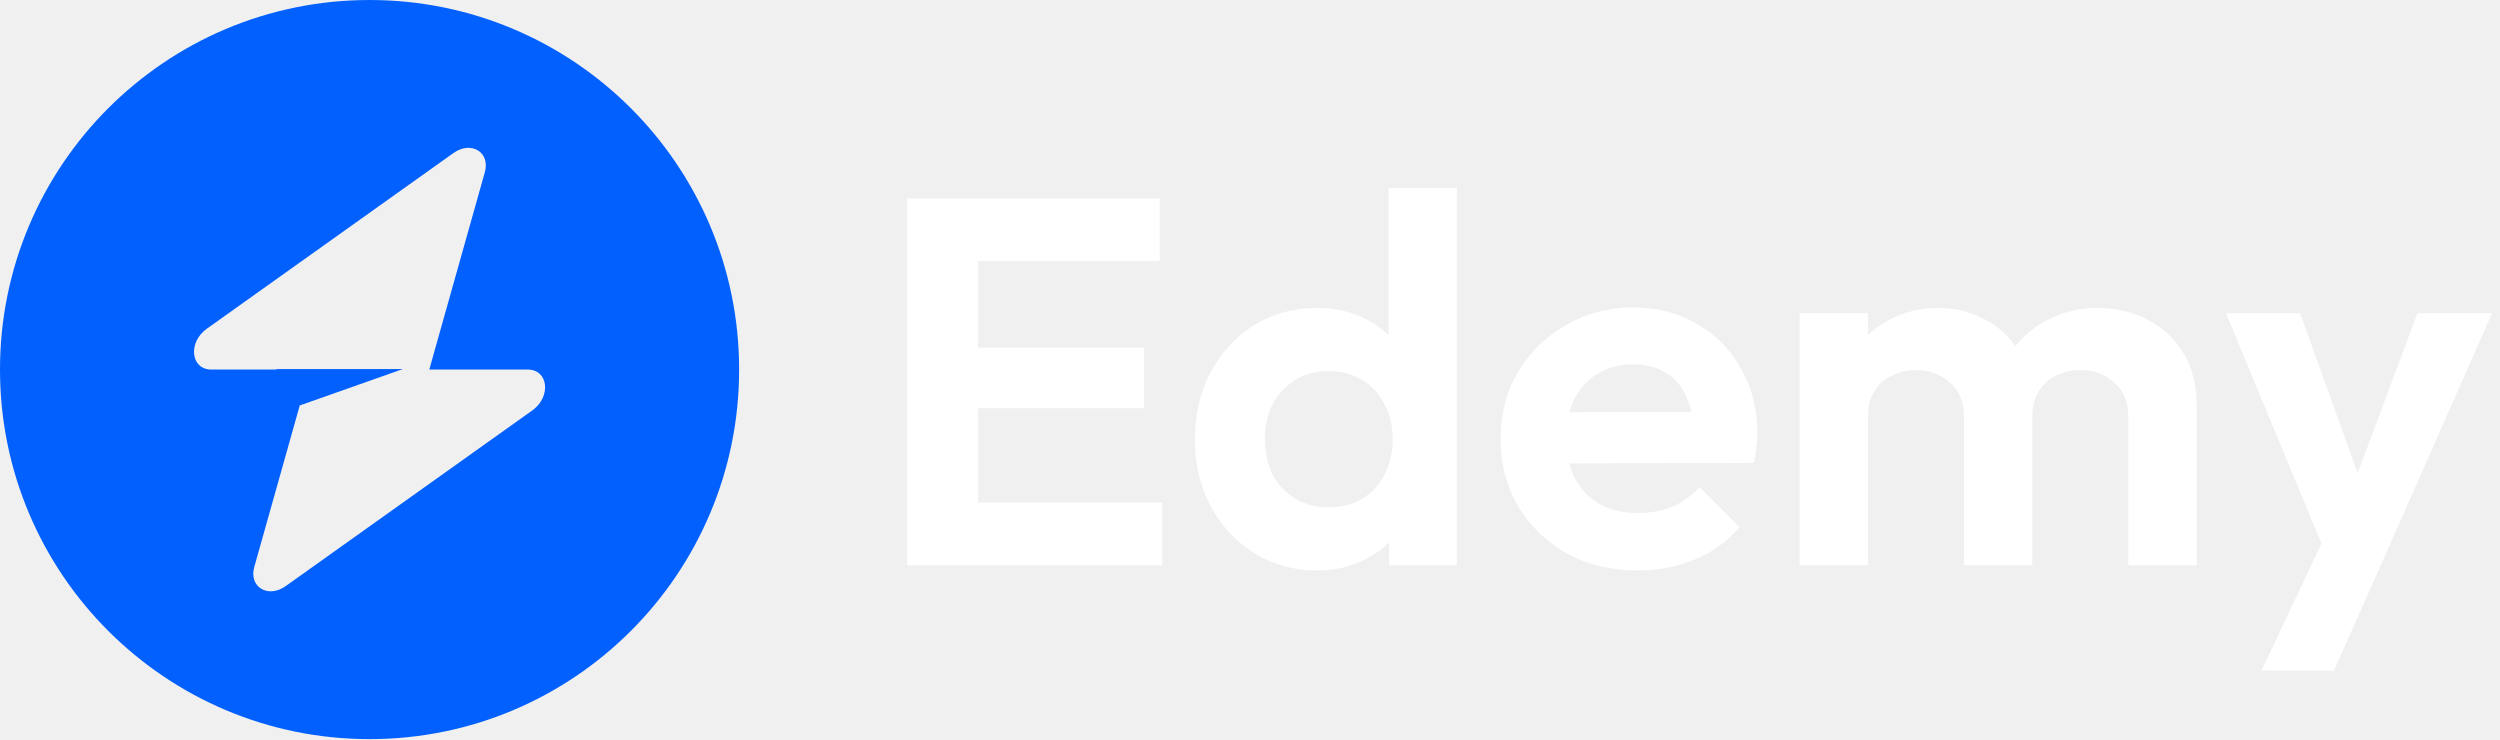
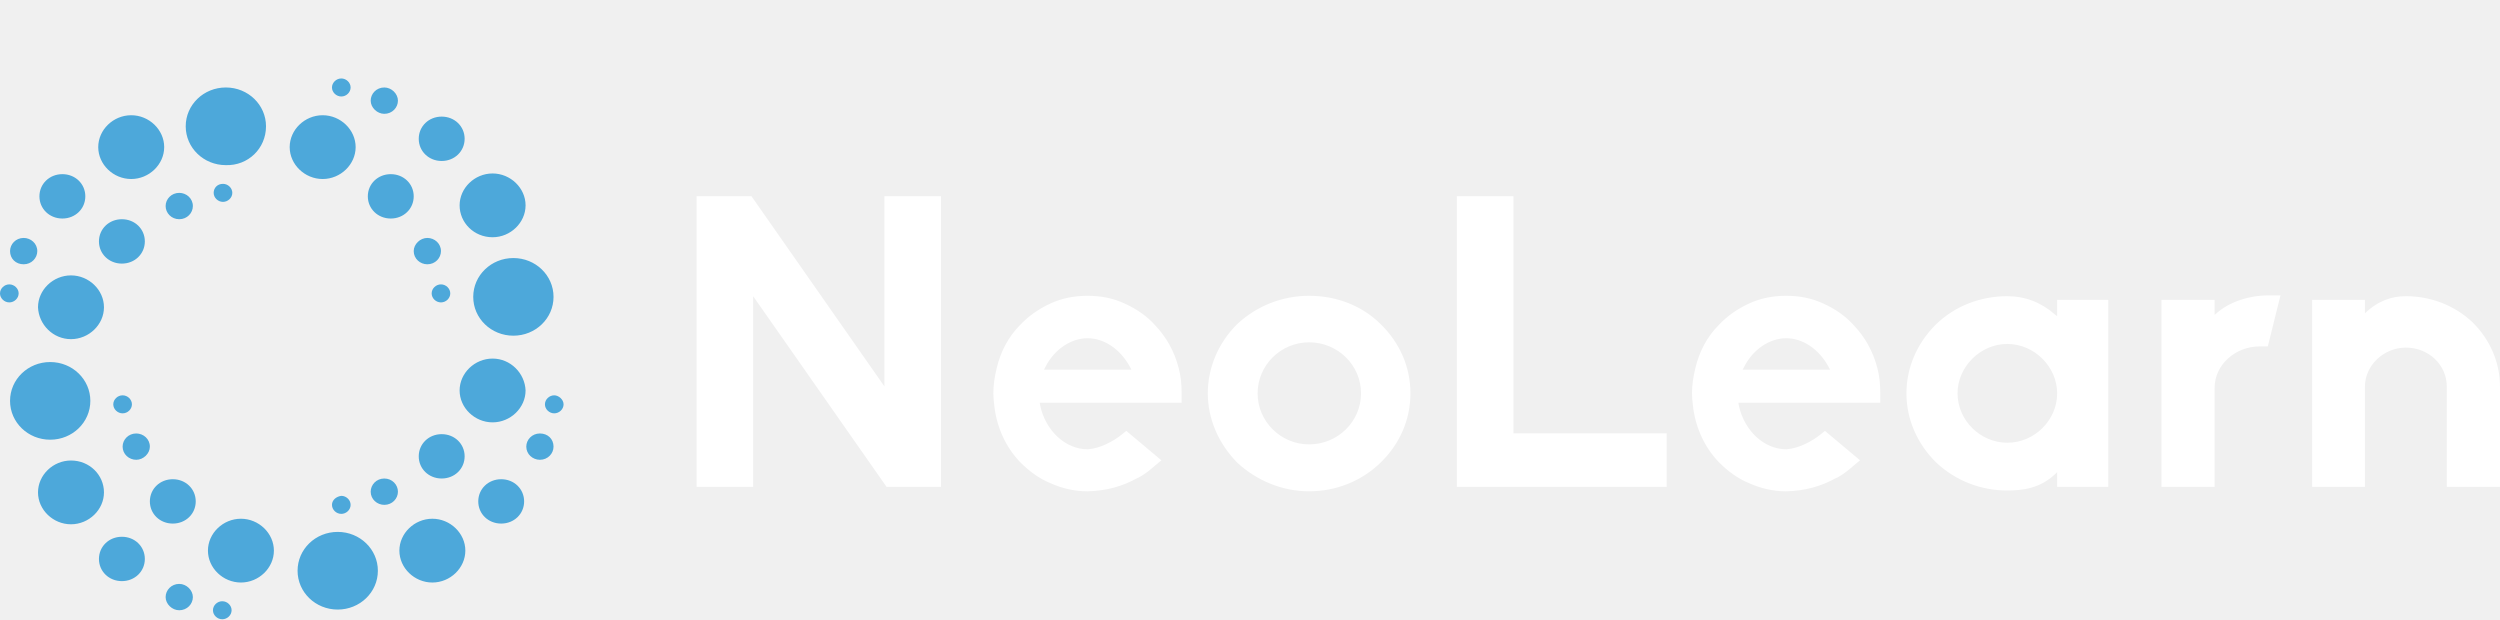
- <svg xmlns="http://www.w3.org/2000/svg" width="115" height="34" viewBox="0 0 115 34" fill="none">
-   <path fill-rule="evenodd" clip-rule="evenodd" d="M17 34C26.389 34 34 26.389 34 17C34 7.611 26.389 0 17 0C7.611 0 0 7.611 0 17C0 26.389 7.611 34 17 34ZM22.303 7.919C22.562 7.002 21.672 6.46 20.859 7.039L9.514 15.121C8.633 15.749 8.771 17 9.722 17H12.71V16.977H18.532L13.788 18.651L11.697 26.081C11.438 26.998 12.328 27.54 13.141 26.961L24.486 18.879C25.367 18.251 25.229 17 24.278 17H19.747L22.303 7.919Z" fill="#0260FF" />
-   <path d="M41.728 26V9.128H44.992V26H41.728ZM44.128 26V23.12H53.464V26H44.128ZM44.128 18.776V15.992H52.624V18.776H44.128ZM44.128 12.008V9.128H53.344V12.008H44.128ZM60.585 26.24C59.513 26.24 58.553 25.976 57.705 25.448C56.857 24.92 56.185 24.2 55.689 23.288C55.209 22.376 54.969 21.352 54.969 20.216C54.969 19.064 55.209 18.032 55.689 17.12C56.185 16.208 56.849 15.488 57.681 14.96C58.529 14.432 59.497 14.168 60.585 14.168C61.417 14.168 62.161 14.336 62.817 14.672C63.489 15.008 64.025 15.48 64.425 16.088C64.841 16.68 65.065 17.352 65.097 18.104V22.232C65.065 22.984 64.849 23.664 64.449 24.272C64.049 24.88 63.513 25.36 62.841 25.712C62.169 26.064 61.417 26.24 60.585 26.24ZM61.113 23.336C61.705 23.336 62.217 23.208 62.649 22.952C63.097 22.68 63.441 22.312 63.681 21.848C63.937 21.368 64.065 20.816 64.065 20.192C64.065 19.584 63.937 19.048 63.681 18.584C63.441 18.104 63.097 17.736 62.649 17.48C62.217 17.208 61.713 17.072 61.137 17.072C60.545 17.072 60.025 17.208 59.577 17.48C59.145 17.752 58.801 18.12 58.545 18.584C58.305 19.048 58.185 19.584 58.185 20.192C58.185 20.816 58.305 21.368 58.545 21.848C58.801 22.312 59.153 22.68 59.601 22.952C60.049 23.208 60.553 23.336 61.113 23.336ZM67.017 26H63.897V22.88L64.401 20.048L63.873 17.264V8.648H67.017V26ZM75.342 26.24C74.126 26.24 73.046 25.984 72.102 25.472C71.158 24.944 70.406 24.224 69.846 23.312C69.302 22.4 69.03 21.36 69.03 20.192C69.03 19.04 69.294 18.016 69.822 17.12C70.366 16.208 71.102 15.488 72.03 14.96C72.958 14.416 73.99 14.144 75.126 14.144C76.246 14.144 77.23 14.4 78.078 14.912C78.942 15.408 79.614 16.096 80.094 16.976C80.59 17.84 80.838 18.824 80.838 19.928C80.838 20.136 80.822 20.352 80.79 20.576C80.774 20.784 80.734 21.024 80.67 21.296L70.926 21.32V18.968L79.206 18.944L77.934 19.928C77.902 19.24 77.774 18.664 77.55 18.2C77.342 17.736 77.03 17.384 76.614 17.144C76.214 16.888 75.718 16.76 75.126 16.76C74.502 16.76 73.958 16.904 73.494 17.192C73.03 17.464 72.67 17.856 72.414 18.368C72.174 18.864 72.054 19.456 72.054 20.144C72.054 20.848 72.182 21.464 72.438 21.992C72.71 22.504 73.094 22.904 73.59 23.192C74.086 23.464 74.662 23.6 75.318 23.6C75.91 23.6 76.446 23.504 76.926 23.312C77.406 23.104 77.822 22.8 78.174 22.4L80.022 24.248C79.462 24.904 78.774 25.4 77.958 25.736C77.158 26.072 76.286 26.24 75.342 26.24ZM82.783 26V14.408H85.927V26H82.783ZM90.343 26V19.16C90.343 18.488 90.127 17.968 89.695 17.6C89.279 17.216 88.759 17.024 88.135 17.024C87.719 17.024 87.343 17.112 87.007 17.288C86.671 17.448 86.407 17.688 86.215 18.008C86.023 18.328 85.927 18.712 85.927 19.16L84.703 18.56C84.703 17.664 84.895 16.888 85.279 16.232C85.679 15.576 86.215 15.072 86.887 14.72C87.559 14.352 88.319 14.168 89.167 14.168C89.967 14.168 90.695 14.352 91.351 14.72C92.007 15.072 92.527 15.576 92.911 16.232C93.295 16.872 93.487 17.648 93.487 18.56V26H90.343ZM97.903 26V19.16C97.903 18.488 97.687 17.968 97.255 17.6C96.839 17.216 96.319 17.024 95.695 17.024C95.295 17.024 94.919 17.112 94.567 17.288C94.231 17.448 93.967 17.688 93.775 18.008C93.583 18.328 93.487 18.712 93.487 19.16L91.687 18.728C91.751 17.8 91.999 17 92.431 16.328C92.863 15.64 93.431 15.112 94.135 14.744C94.839 14.36 95.623 14.168 96.487 14.168C97.351 14.168 98.127 14.352 98.815 14.72C99.503 15.072 100.047 15.584 100.447 16.256C100.847 16.928 101.047 17.728 101.047 18.656V26H97.903ZM107.243 26.096L102.395 14.408H105.803L109.019 23.336H107.867L111.203 14.408H114.635L109.475 26.096H107.243ZM104.027 30.848L107.555 23.384L109.475 26.096L107.363 30.848H104.027Z" fill="white" />
+ <svg xmlns="http://www.w3.org/2000/svg" width="109" height="27" viewBox="0 0 109 27" fill="none">
+   <g clip-path="url(#clip0_31_16)">
+     <path d="M5.721 7.805C6.502 7.805 7.159 7.17 7.159 6.414C7.159 5.658 6.502 5.024 5.721 5.024C4.939 5.024 4.283 5.658 4.283 6.414C4.283 7.17 4.939 7.805 5.721 7.805ZM4.939 17.629C4.939 17.841 5.127 18.022 5.346 18.022C5.565 18.022 5.752 17.841 5.752 17.629C5.752 17.417 5.565 17.236 5.346 17.236C5.127 17.236 4.939 17.417 4.939 17.629ZM7.815 9.558C8.159 9.558 8.409 9.286 8.409 8.984C8.409 8.651 8.128 8.409 7.815 8.409C7.472 8.409 7.221 8.681 7.221 8.984C7.221 9.286 7.472 9.558 7.815 9.558ZM3.095 14.787C3.876 14.787 4.533 14.153 4.533 13.397C4.533 12.641 3.876 12.007 3.095 12.007C2.313 12.007 1.657 12.641 1.657 13.397C1.688 14.153 2.313 14.787 3.095 14.787ZM1.032 11.523C1.376 11.523 1.626 11.251 1.626 10.948C1.626 10.616 1.344 10.374 1.032 10.374C0.688 10.374 0.438 10.646 0.438 10.948C0.438 11.281 0.688 11.523 1.032 11.523ZM0.813 12.792C0.813 12.581 0.625 12.399 0.406 12.399C0.188 12.399 0 12.581 0 12.792C0 13.004 0.188 13.185 0.406 13.185C0.625 13.185 0.813 13.004 0.813 12.792ZM2.72 9.528C3.282 9.528 3.72 9.104 3.72 8.56C3.72 8.016 3.282 7.593 2.72 7.593C2.157 7.593 1.719 8.016 1.719 8.56C1.719 9.104 2.157 9.528 2.72 9.528ZM14.881 4.207C15.099 4.207 15.287 4.026 15.287 3.814C15.287 3.603 15.099 3.421 14.881 3.421C14.662 3.421 14.474 3.603 14.474 3.814C14.474 4.026 14.662 4.207 14.881 4.207ZM3.939 17.478C3.939 16.541 3.157 15.785 2.188 15.785C1.219 15.785 0.438 16.541 0.438 17.478C0.438 18.415 1.219 19.171 2.188 19.171C3.157 19.171 3.939 18.415 3.939 17.478ZM21.477 10.344C22.258 10.344 22.915 9.709 22.915 8.953C22.915 8.198 22.258 7.563 21.477 7.563C20.695 7.563 20.039 8.198 20.039 8.953C20.039 9.709 20.664 10.344 21.477 10.344ZM18.257 19.896C18.257 20.44 18.695 20.863 19.257 20.863C19.82 20.863 20.258 20.44 20.258 19.896C20.258 19.352 19.82 18.929 19.257 18.929C18.695 18.929 18.257 19.352 18.257 19.896ZM19.257 7.019C19.82 7.019 20.258 6.595 20.258 6.051C20.258 5.507 19.82 5.084 19.257 5.084C18.695 5.084 18.257 5.507 18.257 6.051C18.257 6.595 18.695 7.019 19.257 7.019ZM17.038 9.528C17.6 9.528 18.038 9.104 18.038 8.56C18.038 8.016 17.6 7.593 17.038 7.593C16.475 7.593 16.037 8.016 16.037 8.56C16.037 9.104 16.475 9.528 17.038 9.528ZM20.633 12.944C20.633 13.881 21.414 14.636 22.383 14.636C23.352 14.636 24.134 13.881 24.134 12.944C24.134 12.007 23.352 11.251 22.383 11.251C21.414 11.251 20.633 12.007 20.633 12.944ZM19.632 12.792C19.632 12.581 19.445 12.399 19.226 12.399C19.007 12.399 18.82 12.581 18.82 12.792C18.82 13.004 19.007 13.185 19.226 13.185C19.445 13.185 19.632 13.004 19.632 12.792ZM16.756 4.963C17.1 4.963 17.35 4.691 17.35 4.389C17.35 4.086 17.069 3.814 16.756 3.814C16.412 3.814 16.162 4.086 16.162 4.389C16.162 4.691 16.444 4.963 16.756 4.963ZM18.632 11.523C18.976 11.523 19.226 11.251 19.226 10.948C19.226 10.616 18.945 10.374 18.632 10.374C18.319 10.374 18.038 10.646 18.038 10.948C18.038 11.281 18.319 11.523 18.632 11.523ZM6.315 10.525C6.315 9.981 5.877 9.558 5.314 9.558C4.752 9.558 4.314 9.981 4.314 10.525C4.314 11.069 4.752 11.493 5.314 11.493C5.877 11.493 6.315 11.069 6.315 10.525ZM16.756 20.863C16.412 20.863 16.162 21.136 16.162 21.438C16.162 21.77 16.444 22.012 16.756 22.012C17.1 22.012 17.35 21.74 17.35 21.438C17.35 21.136 17.1 20.863 16.756 20.863ZM14.724 23.191C13.755 23.191 12.974 23.947 12.974 24.884C12.974 25.821 13.755 26.577 14.724 26.577C15.693 26.577 16.475 25.821 16.475 24.884C16.475 23.947 15.693 23.191 14.724 23.191ZM18.851 22.617C18.069 22.617 17.413 23.252 17.413 24.007C17.413 24.763 18.069 25.398 18.851 25.398C19.632 25.398 20.289 24.763 20.289 24.007C20.289 23.252 19.632 22.617 18.851 22.617ZM14.474 22.012C14.474 22.224 14.662 22.405 14.881 22.405C15.099 22.405 15.287 22.224 15.287 22.012C15.287 21.801 15.099 21.619 14.881 21.619C14.662 21.649 14.474 21.801 14.474 22.012ZM24.165 17.236C23.947 17.236 23.759 17.417 23.759 17.629C23.759 17.841 23.947 18.022 24.165 18.022C24.384 18.022 24.572 17.841 24.572 17.629C24.572 17.417 24.353 17.236 24.165 17.236ZM23.54 18.899C23.196 18.899 22.946 19.171 22.946 19.473C22.946 19.805 23.227 20.047 23.54 20.047C23.884 20.047 24.134 19.775 24.134 19.473C24.134 19.14 23.884 18.899 23.54 18.899ZM14.068 7.805C14.849 7.805 15.506 7.17 15.506 6.414C15.506 5.658 14.849 5.024 14.068 5.024C13.286 5.024 12.63 5.658 12.63 6.414C12.63 7.17 13.286 7.805 14.068 7.805ZM21.477 15.634C20.695 15.634 20.039 16.269 20.039 17.024C20.039 17.78 20.695 18.415 21.477 18.415C22.258 18.415 22.915 17.78 22.915 17.024C22.884 16.269 22.258 15.634 21.477 15.634ZM3.095 20.078C2.313 20.078 1.657 20.712 1.657 21.468C1.657 22.224 2.313 22.859 3.095 22.859C3.876 22.859 4.533 22.224 4.533 21.468C4.533 20.712 3.908 20.078 3.095 20.078ZM21.852 20.894C21.289 20.894 20.852 21.317 20.852 21.861C20.852 22.405 21.289 22.828 21.852 22.828C22.415 22.828 22.852 22.405 22.852 21.861C22.852 21.317 22.415 20.894 21.852 20.894ZM5.94 18.899C5.596 18.899 5.346 19.171 5.346 19.473C5.346 19.805 5.627 20.047 5.94 20.047C6.252 20.047 6.534 19.775 6.534 19.473C6.534 19.14 6.252 18.899 5.94 18.899ZM7.534 20.894C6.971 20.894 6.534 21.317 6.534 21.861C6.534 22.405 6.971 22.828 7.534 22.828C8.097 22.828 8.534 22.405 8.534 21.861C8.534 21.317 8.097 20.894 7.534 20.894ZM7.815 25.458C7.472 25.458 7.221 25.73 7.221 26.033C7.221 26.335 7.503 26.607 7.815 26.607C8.159 26.607 8.409 26.335 8.409 26.033C8.409 25.73 8.128 25.458 7.815 25.458ZM5.314 23.403C4.752 23.403 4.314 23.826 4.314 24.37C4.314 24.914 4.752 25.337 5.314 25.337C5.877 25.337 6.315 24.914 6.315 24.37C6.315 23.826 5.877 23.403 5.314 23.403ZM9.316 8.409C9.316 8.621 9.504 8.802 9.722 8.802C9.941 8.802 10.129 8.621 10.129 8.409C10.129 8.198 9.941 8.016 9.722 8.016C9.472 8.016 9.316 8.198 9.316 8.409ZM11.598 5.507C11.598 4.57 10.816 3.814 9.847 3.814C8.878 3.814 8.097 4.57 8.097 5.507C8.097 6.444 8.878 7.2 9.847 7.2C10.816 7.23 11.598 6.475 11.598 5.507ZM9.691 26.214C9.472 26.214 9.285 26.395 9.285 26.607C9.285 26.819 9.472 27 9.691 27C9.91 27 10.098 26.819 10.098 26.607C10.098 26.395 9.91 26.214 9.691 26.214ZM10.504 22.617C9.722 22.617 9.066 23.252 9.066 24.007C9.066 24.763 9.722 25.398 10.504 25.398C11.286 25.398 11.942 24.763 11.942 24.007C11.942 23.252 11.286 22.617 10.504 22.617Z" fill="#4DA8DA" />
+     <path d="M41.028 21.226H38.653L32.837 12.914V21.226H30.371V8.554H32.763L38.561 16.847V8.554H41.028V21.226ZM47.414 21.421H47.396C46.862 21.421 46.31 21.297 45.795 21.065C45.316 20.87 44.874 20.549 44.469 20.14C43.825 19.464 43.439 18.574 43.347 17.648C43.328 17.488 43.31 17.328 43.31 17.15C43.31 16.794 43.365 16.42 43.457 16.046C43.623 15.335 43.972 14.676 44.469 14.178C44.837 13.786 45.261 13.484 45.795 13.234C46.292 13.003 46.844 12.896 47.414 12.896C48.003 12.896 48.537 13.003 49.034 13.234C49.586 13.484 50.028 13.804 50.359 14.178C50.838 14.676 51.206 15.317 51.39 16.046C51.482 16.385 51.519 16.741 51.519 17.15V17.559H45.334L45.353 17.684C45.592 18.787 46.457 19.588 47.414 19.588H47.433C47.967 19.553 48.556 19.232 48.905 18.948L49.108 18.787L50.635 20.069L50.359 20.3C50.157 20.478 49.899 20.692 49.623 20.834H49.605C48.942 21.208 48.224 21.404 47.414 21.421ZM47.414 14.747C46.697 14.747 45.979 15.228 45.592 15.975L45.519 16.118H49.328L49.255 15.975C48.832 15.21 48.132 14.747 47.414 14.747ZM57.077 21.421C55.936 21.421 54.813 20.976 53.948 20.175C53.12 19.339 52.66 18.253 52.66 17.15C52.66 16.029 53.12 14.943 53.948 14.124C54.795 13.341 55.899 12.896 57.077 12.896C58.292 12.896 59.397 13.341 60.188 14.124C61.035 14.943 61.495 16.011 61.495 17.15C61.495 18.289 61.035 19.357 60.188 20.175C59.36 20.976 58.255 21.421 57.077 21.421ZM57.077 14.925C55.844 14.925 54.832 15.922 54.832 17.15C54.832 18.378 55.844 19.375 57.077 19.375C58.329 19.375 59.341 18.378 59.341 17.15C59.341 15.922 58.329 14.925 57.077 14.925ZM72.667 21.226H63.519V8.554H65.986V18.894H72.667V21.226ZM77.876 21.421H77.858C77.324 21.421 76.772 21.297 76.256 21.065C75.778 20.87 75.336 20.549 74.931 20.14C74.287 19.464 73.9 18.574 73.808 17.648C73.79 17.488 73.771 17.328 73.771 17.15C73.771 16.794 73.827 16.42 73.919 16.046C74.084 15.335 74.434 14.676 74.931 14.178C75.299 13.786 75.722 13.484 76.256 13.234C76.753 13.003 77.305 12.896 77.876 12.896C78.465 12.896 78.999 13.003 79.496 13.234C80.048 13.484 80.49 13.804 80.821 14.178C81.299 14.676 81.668 15.317 81.852 16.046C81.944 16.385 81.98 16.741 81.98 17.15V17.559H75.796L75.814 17.684C76.054 18.787 76.919 19.588 77.876 19.588H77.894C78.428 19.553 79.017 19.232 79.367 18.948L79.569 18.787L81.097 20.069L80.821 20.3C80.618 20.478 80.361 20.692 80.085 20.834H80.066C79.403 21.208 78.686 21.404 77.876 21.421ZM77.876 14.747C77.158 14.747 76.44 15.228 76.054 15.975L75.98 16.118H79.79L79.716 15.975C79.293 15.21 78.594 14.747 77.876 14.747ZM87.52 21.386C86.361 21.386 85.257 20.959 84.41 20.158C83.582 19.339 83.121 18.271 83.121 17.15C83.121 16.029 83.582 14.961 84.41 14.142C85.238 13.341 86.343 12.914 87.52 12.914C88.293 12.914 88.993 13.181 89.6 13.715L89.692 13.786V13.074H91.919V21.226H89.692V20.585L89.6 20.674C88.938 21.297 88.183 21.386 87.52 21.386ZM87.52 14.996C86.343 14.996 85.349 15.993 85.349 17.15C85.349 18.325 86.343 19.303 87.52 19.303C88.698 19.303 89.692 18.325 89.692 17.15C89.692 15.993 88.698 14.996 87.52 14.996ZM96.558 21.226H94.239V13.074H96.558V13.733C97.22 13.092 98.214 12.878 98.877 12.878H99.429L98.877 15.103H98.527C97.441 15.103 96.558 15.922 96.558 16.901V21.226ZM109 21.226H106.681V16.865C106.681 15.904 105.889 15.156 104.896 15.156C103.938 15.156 103.11 15.922 103.11 16.865V21.226H100.809V13.074H103.11V13.662C103.681 13.11 104.288 12.914 104.896 12.914C106 12.914 107.031 13.323 107.804 14.053C108.577 14.818 109 15.815 109 16.865V21.226Z" fill="white" />
+   </g>
+   <defs>
+     <clipPath id="clip0_31_16">
+       <rect width="109" height="27" fill="white" />
+     </clipPath>
+   </defs>
</svg>
